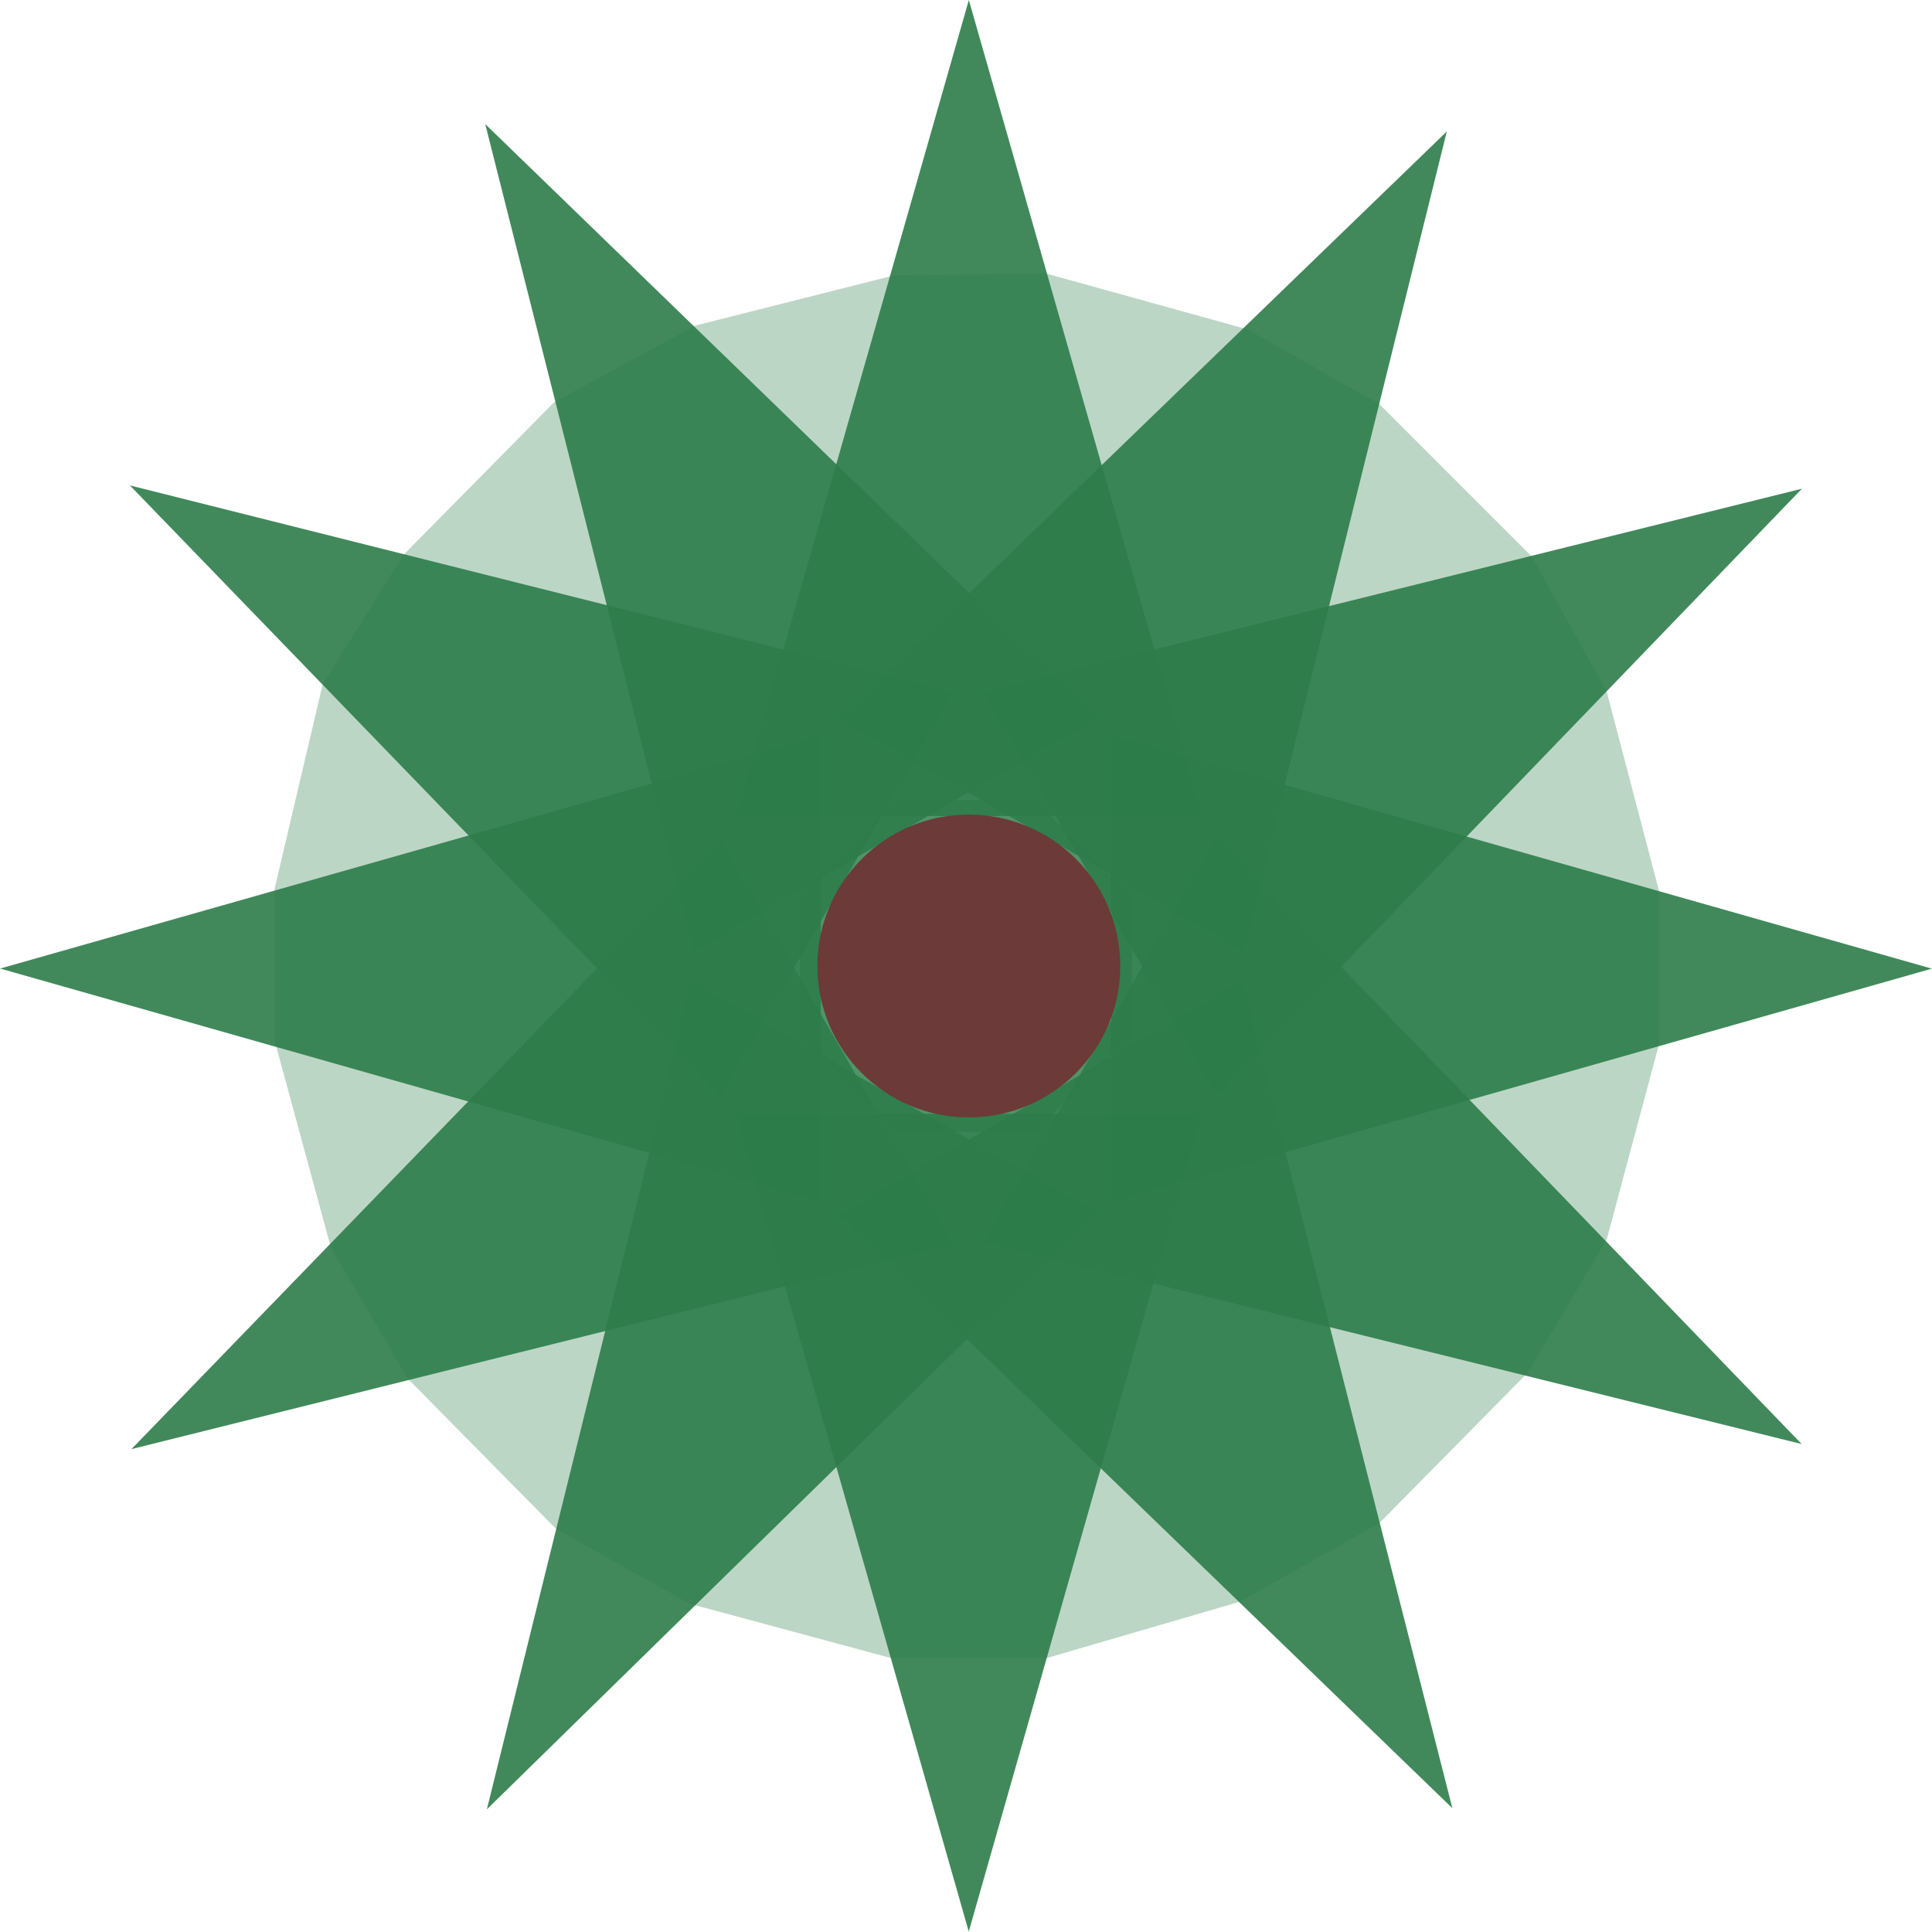
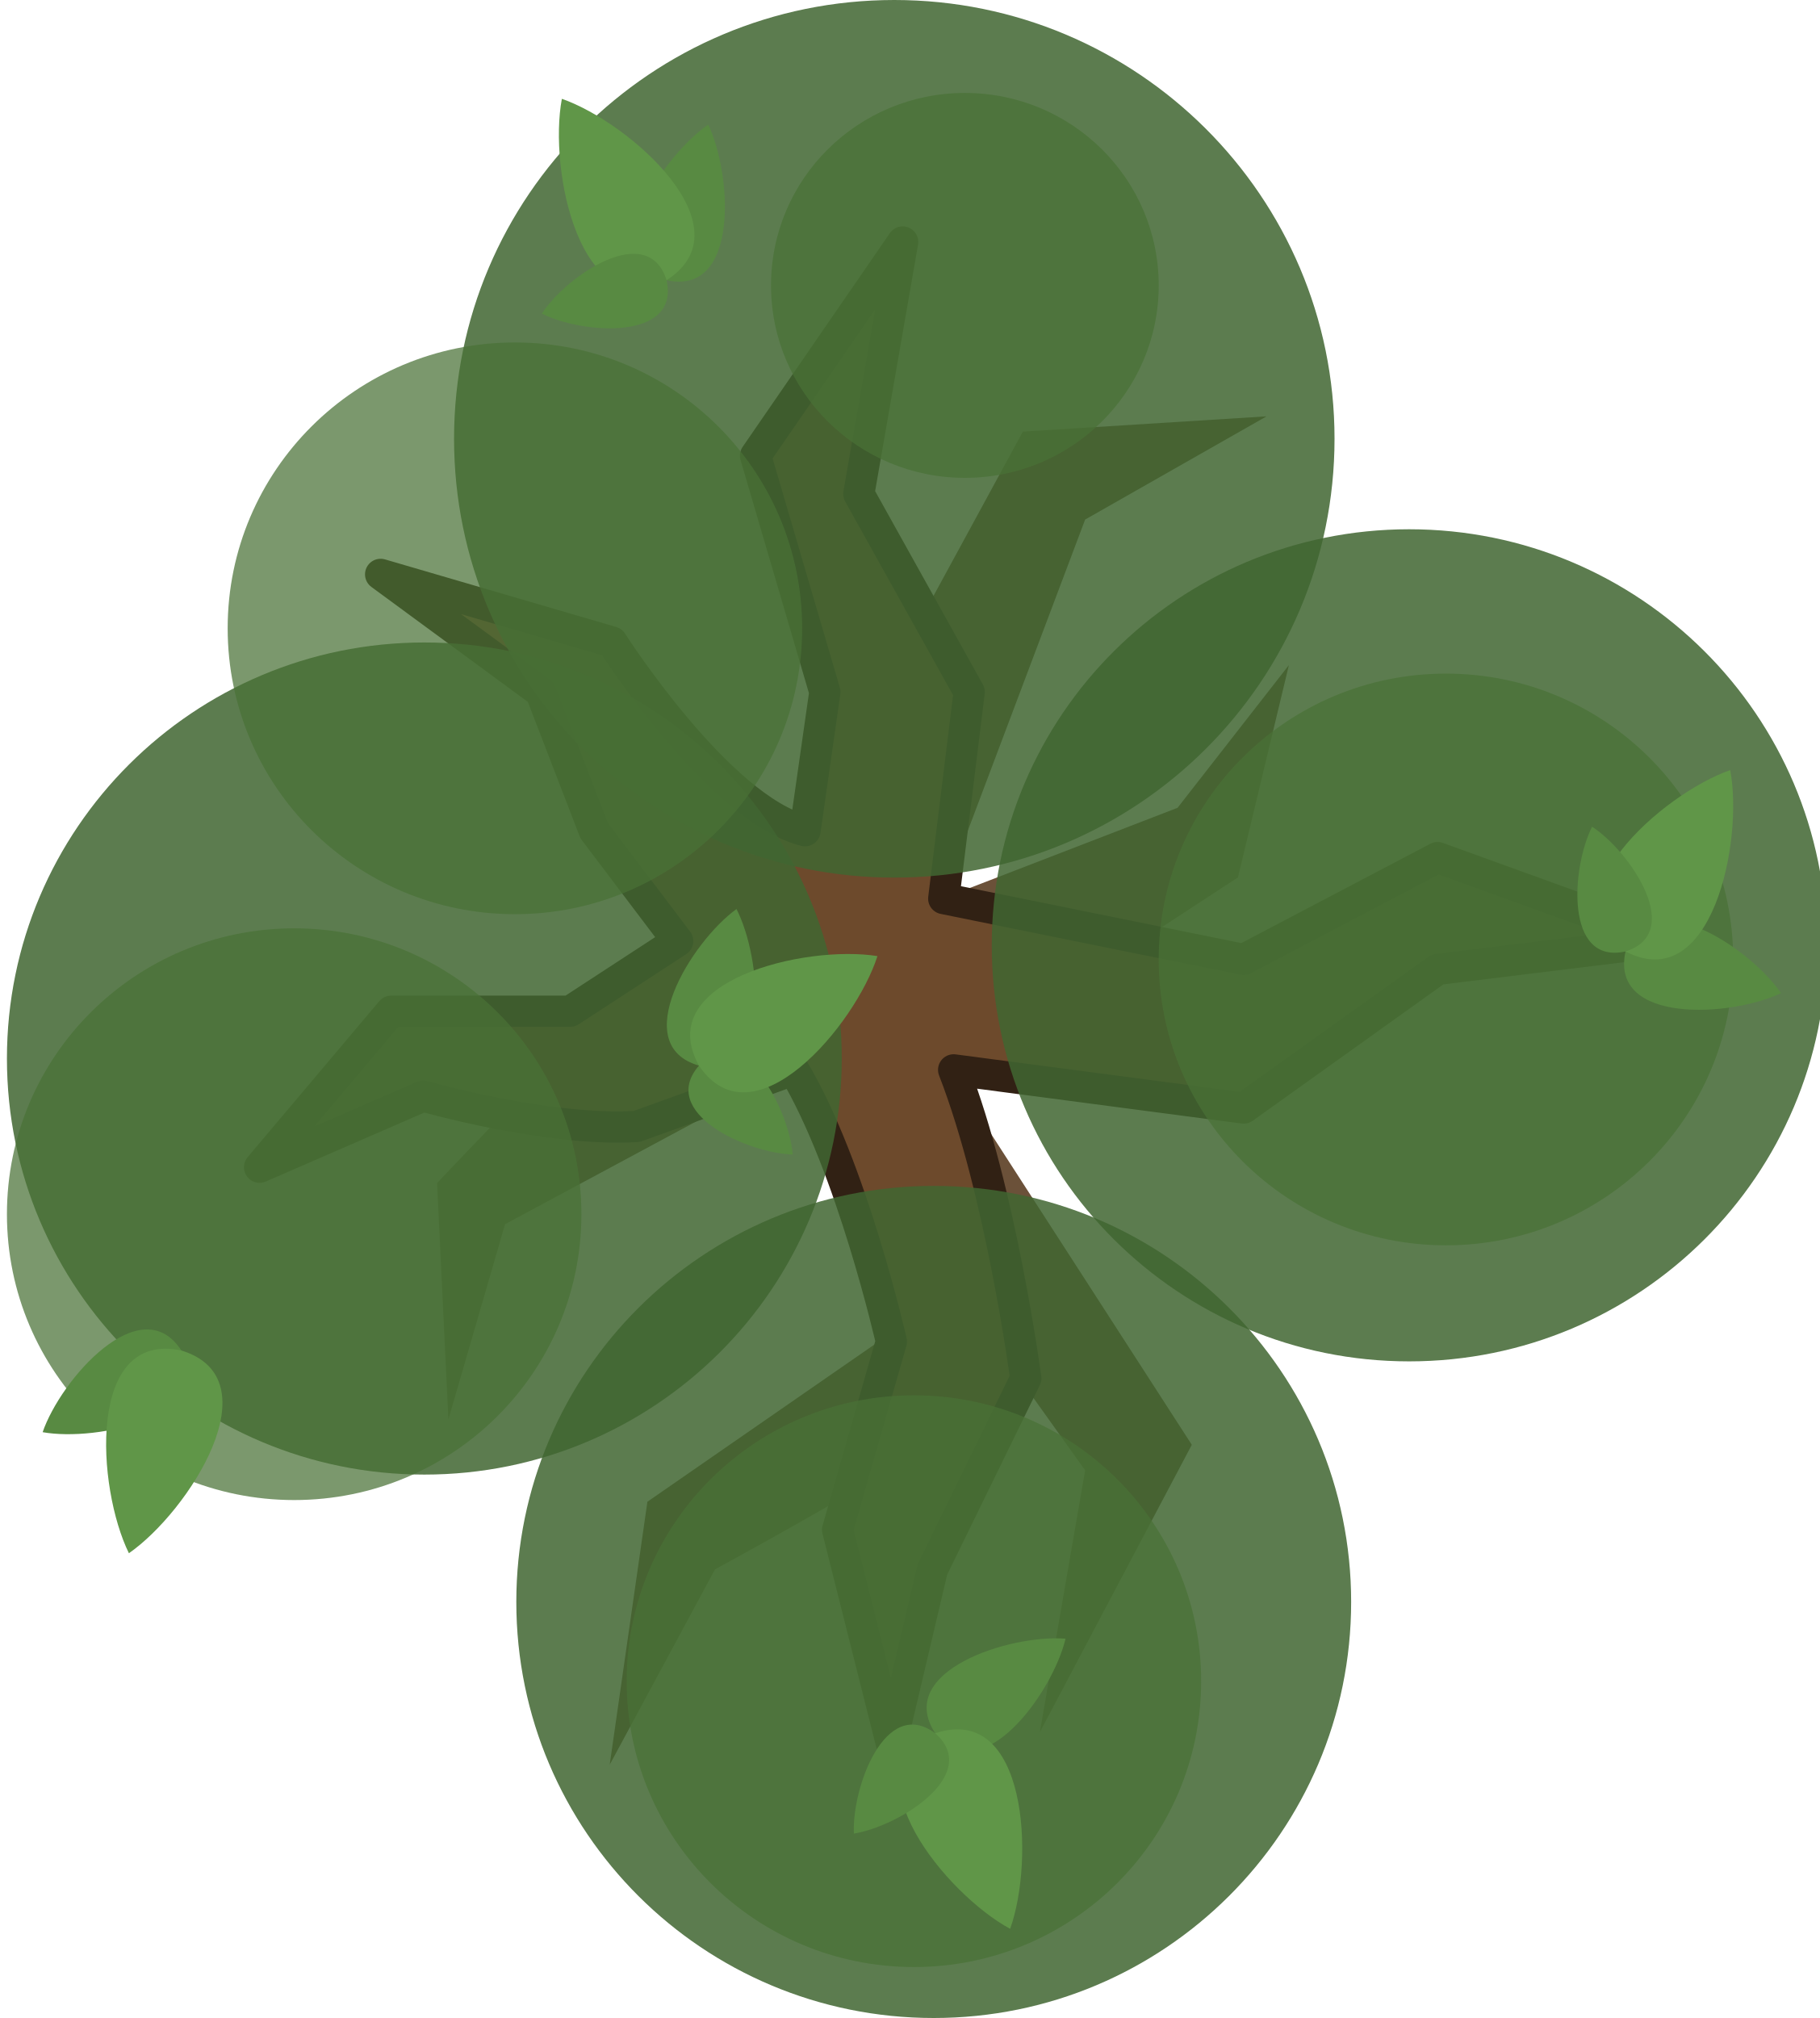
- <svg xmlns="http://www.w3.org/2000/svg" version="1.1" viewBox="0.0 0.0 300.0 300.0" width="300" height="300" fill="none" stroke="none" stroke-linecap="square" stroke-miterlimit="10">
-   <clipPath id="p.0">
-     <path d="m0 0l300.0 0l0 300.0l-300.0 0l0 -300.0z" clip-rule="nonzero" />
-   </clipPath>
-   <g clip-path="url(#p.0)">
-     <path fill="#000000" fill-opacity="0.0" d="m0 0l300.0 0l0 300.0l-300.0 0z" fill-rule="evenodd" />
-     <path fill="#2d7d4a" fill-opacity="0.319" d="m62.622 86.189l23.438 -23.751l21.874 -11.874l30.94 -7.814l23.436 -0.312l31.564 8.751l20.312 11.562l23.748 23.751l11.564 20.937l8.123 30.937l0 23.751l-8.123 30.312l-12.189 20.625l-23.123 23.438l-21.564 12.189l-30.0 8.748l-24.373 0l-31.252 -8.436l-20.625 -11.564l-23.123 -23.436l-11.877 -20.312l-8.751 -32.189l0 -23.438l7.501 -31.874z" fill-rule="evenodd" />
-     <path fill="#2d7d4a" fill-opacity="0.75" d="m124.22 139.322l15.101 -15.101l21.357 0l15.101 15.101l0 21.357l-15.101 15.101l-21.357 0l-15.101 -15.101z" fill-rule="evenodd" />
-     <path fill="#2d7d4a" fill-opacity="0.9" d="m127.468 186.584l-127.449 -36.189l127.417 -36.189z" fill-rule="evenodd" />
-     <path fill="#2d7d4a" fill-opacity="0.9" d="m170.277 188.242l-94.677 92.709l31.811 -128.583z" fill-rule="evenodd" />
-     <path fill="#2d7d4a" fill-opacity="0.9" d="m192.829 152.318l32.693 128.457l-95.244 -92.079z" fill-rule="evenodd" />
-     <path fill="#2d7d4a" fill-opacity="0.9" d="m172.526 114.222l127.449 36.189l-127.417 36.189z" fill-rule="evenodd" />
-     <path fill="#2d7d4a" fill-opacity="0.9" d="m130.379 111.562l94.283 -91.15l-31.575 127.244z" fill-rule="evenodd" />
-     <path fill="#2d7d4a" fill-opacity="0.9" d="m107.79 147.712l-32.441 -128.441l95.118 92.157z" fill-rule="evenodd" />
-     <path fill="#2d7d4a" fill-opacity="0.9" d="m111.84 170.147l-91.669 -94.772l127.795 32.094z" fill-rule="evenodd" />
-     <path fill="#2d7d4a" fill-opacity="0.9" d="m148.05 193.207l-127.638 31.811l91.512 -94.488z" fill-rule="evenodd" />
-     <path fill="#2d7d4a" fill-opacity="0.9" d="m188.908 130.071l90.85 94.157l-126.976 -31.449z" fill-rule="evenodd" />
-     <path fill="#2d7d4a" fill-opacity="0.9" d="m152.764 107.428l127.039 -31.543l-90.85 94.252z" fill-rule="evenodd" />
-     <path fill="#2d7d4a" fill-opacity="0.9" d="m186.617 172.948l-36.189 126.992l-36.189 -126.992z" fill-rule="evenodd" />
-     <path fill="#2d7d4a" fill-opacity="0.9" d="m114.252 126.709l36.189 -126.709l36.189 126.709z" fill-rule="evenodd" />
-     <path fill="#6c3a38" d="m126.929 150.0l0 0c0 -12.985 10.527 -23.512 23.512 -23.512l0 0c6.236 0 12.216 2.477 16.625 6.886c4.409 4.409 6.886 10.39 6.886 16.625l0 0c0 12.985 -10.527 23.512 -23.512 23.512l0 0c-12.985 0 -23.512 -10.527 -23.512 -23.512z" fill-rule="evenodd" />
-   </g>
+ <svg xmlns="http://www.w3.org/2000/svg" width="525" height="582.155" viewBox="0 0 525 582.155" fill="none" version="1.1" id="svg52">
+   <defs id="defs56" />
+   <path d="M 295.119,124.514 232.249,240.047 c 0,0 -22.692,19.072 -36.742,31.843 -28.364,25.78 -69.401,69.402 -69.401,69.402 l 3.266,68.176 16.352,-56.319 82.852,-44.517 31.434,73.892 -73.223,50.699 -10.876,75.855 30.381,-56.35 c 0,0 38.735,-21.027 56.576,-32.646 18.971,-12.356 29.802,-24.495 29.802,-24.495 l 20.411,28.576 -13.062,75.524 43.838,-82.891 -70.375,-108.981 83.69,-54.705 14.697,-61.237 -32.118,41.163 -67.901,26.197 41.232,-109.351 52.334,-29.771 z" fill="#5b3e24" id="path2" style="stroke-width:2.053;opacity:0.9" />
+   <path d="m 232.271,239.638 5.716,-40.008 -20.004,-68.176 42.458,-61.645 -12.656,72.667 31.843,57.154 -7.348,59.602 86.548,17.555 55.929,-29.393 66.544,24.086 -66.544,8.166 -55.929,40.008 -83.69,-11.024 c 13.598,34.902 20.819,88.997 20.819,88.997 l -26.944,55.114 -11.839,50.213 -15.514,-61.645 15.514,-54.297 c 0,0 -11.42,-50.426 -28.17,-78.382 l -45.314,16.331 c -25.755,1.546 -61.579,-8.769 -61.579,-8.769 l -47.223,20.532 37.984,-45.008 h 51.631 l 31.026,-20.236 -24.086,-31.841 -15.432,-40.008 -46.197,-33.94 66.729,19.505 c 0,0 30.798,48.251 55.727,54.443 z" fill="#6d4a2c" stroke="#1b1917" stroke-width="12.319" stroke-miterlimit="16" stroke-linejoin="round" id="path4" style="stroke:#312114;stroke-opacity:1;stroke-width:9;stroke-miterlimit:16;stroke-dasharray:none" />
+   <path opacity="0.95" d="m 122.432,425.39 c 66.513,0 120.432,-53.736 120.432,-120.023 0,-66.287 -53.919,-120.024 -120.432,-120.024 C 55.919,185.343 2,239.08 2,305.367 2,371.654 55.919,425.39 122.432,425.39 Z" fill="#3a4f3f" id="path6" style="stroke-width:2.053;fill:#416631;fill-opacity:0.898" />
+   <path opacity="0.95" d="m 258.02,253.173 c 70.149,0 127.016,-56.675 127.016,-126.587 0,-69.911 -56.867,-126.586 -127.016,-126.586 -70.149,0 -127.016,56.675 -127.016,126.586 0,69.911 56.867,126.587 127.016,126.587 z" fill="#3a4f3f" id="path8" style="stroke-width:2.053;fill:#416631;fill-opacity:0.898" />
+   <path opacity="0.95" d="m 269.399,582.155 c 66.513,0 120.432,-53.736 120.432,-120.023 0,-66.287 -53.919,-120.023 -120.432,-120.023 -66.513,0 -120.432,53.736 -120.432,120.023 0,66.287 53.919,120.023 120.432,120.023 z" fill="#3a4f3f" id="path10" style="stroke-width:2.053;fill:#416631;fill-opacity:0.898" />
+   <path opacity="0.95" d="m 406.568,392.73 c 66.513,0 120.432,-53.736 120.432,-120.023 0,-66.287 -53.919,-120.024 -120.432,-120.024 -66.513,0 -120.432,53.737 -120.432,120.024 0,66.287 53.919,120.023 120.432,120.023 z" fill="#3a4f3f" id="path12" style="stroke-width:2.053;fill:#416631;fill-opacity:0.898" />
+   <path opacity="0.85" d="m 148.559,263.724 c 45.77,0 82.872,-36.92 82.872,-82.465 0,-45.544 -37.103,-82.465 -82.872,-82.465 -45.77,0 -82.873,36.921 -82.873,82.465 0,45.544 37.104,82.465 82.873,82.465 z" fill="#485e52" id="path14" style="stroke-width:2.053;fill:#497237;fill-opacity:0.903;opacity:0.8" />
+   <path opacity="0.85" d="m 263.683,567.456 c 45.77,0 82.873,-36.92 82.873,-82.464 0,-45.544 -37.103,-82.466 -82.873,-82.466 -45.77,0 -82.873,36.922 -82.873,82.466 0,45.544 37.104,82.464 82.873,82.464 z" fill="#485e52" id="path16" style="stroke-width:2.053;fill:#497237;fill-opacity:0.903;opacity:0.8" />
+   <path opacity="0.85" d="m 417.183,359.253 c 45.77,0 82.873,-36.92 82.873,-82.464 0,-45.544 -37.103,-82.465 -82.873,-82.465 -45.77,0 -82.873,36.922 -82.873,82.465 0,45.544 37.103,82.464 82.873,82.464 z" fill="#485e52" id="path18" style="stroke-width:2.053;fill:#497237;fill-opacity:0.903;opacity:0.8" />
+   <path opacity="0.85" d="m 278.382,137.854 c 30.888,0 55.929,-24.858 55.929,-55.521 0,-30.664 -25.041,-55.521 -55.929,-55.521 -30.89,0 -55.931,24.858 -55.931,55.521 0,30.663 25.041,55.521 55.931,55.521 z" fill="#485e52" id="path20" style="stroke-width:2.053;fill:#497237;fill-opacity:0.903;opacity:0.8" />
+   <path opacity="0.85" d="m 84.873,432.736 c 45.77,0 82.873,-36.92 82.873,-82.464 0,-45.546 -37.104,-82.466 -82.873,-82.466 C 39.104,267.806 2,304.726 2,350.272 c 0,45.544 37.104,82.464 82.873,82.464 z" fill="#485e52" id="path22" style="stroke-width:2.053;fill:#497237;fill-opacity:0.903;opacity:0.8" />
+   <path d="m 12.31,413.159 c 15.837,2.817 50.094,-4.591 40.026,-23.564 -11.703,-18.013 -34.807,8.342 -40.031,23.556 l -0.008,0.004 c 0.003,0 0.011,0.002 0.013,0.004 z" fill="#77a37a" id="path24" style="stroke-width:2.053;fill:#588a42;fill-opacity:1" />
+   <path d="m 37.195,448.088 0.004,-0.014 c 17.209,-11.96 41.957,-50.26 15.138,-58.479 -27.438,-5.831 -24.391,39.666 -15.15,58.475 l -0.004,0.014 c 0.001,-0.002 0.005,-0.004 0.007,-0.006 10e-4,0.004 0.003,0.006 0.005,0.01 z" fill="#5f926a" id="path26" style="stroke-width:2.053;fill:#609648;fill-opacity:1" />
+   <path d="m 307.432,472.74 c -3.745,15.643 -24.228,44.084 -37.598,27.272 -11.833,-17.926 21.561,-28.572 37.592,-27.281 l 0.008,-0.006 c 0,0.004 -0.002,0.012 -0.002,0.014 z" fill="#5f926a" id="path28" style="stroke-width:2.053;fill:#588a42;fill-opacity:1" />
+   <path d="m 291.444,556.437 -0.006,-0.012 c -18.442,-9.954 -47.33,-45.234 -21.604,-56.411 26.611,-8.874 28.689,36.68 21.616,56.405 l 0.006,0.014 c -0.002,-0.002 -0.006,-0.004 -0.008,-0.004 0,0.004 -0.002,0.006 -0.004,0.008 z" fill="#587e60" id="path30" style="stroke-width:2.053;fill:#609648;fill-opacity:1" />
+   <path d="m 246.362,528.953 0.006,-0.008 c -0.645,-13.14 9.001,-39.682 23.466,-28.931 13.506,11.931 -10.469,26.854 -23.46,28.938 0,0 -0.008,0 -0.012,0.002 z" fill="#77a37a" id="path32" style="stroke-width:2.053;fill:#588a42;fill-opacity:1" />
+   <path d="m 204.335,35.948 -0.002,0.008 c -13.267,9.095 -32.499,38.396 -12.016,44.867 20.974,4.638 18.968,-30.354 12.026,-44.864 -0.002,-0.003 -0.006,-0.007 -0.008,-0.01 z" fill="#5f926a" id="path34" style="stroke-width:2.053;fill:#588a42;fill-opacity:1" />
+   <path d="m 162.101,28.501 0.007,0.013 c -3.886,20.593 5.322,65.253 30.208,52.31 23.652,-15.08 -10.421,-45.385 -30.197,-52.316 l -0.007,-0.013 c 2.1e-4,0.002 -4.1e-4,0.007 -8.2e-4,0.009 -0.004,-0.003 -0.006,-0.003 -0.01,-0.003 z" fill="#587e60" id="path36" style="stroke-width:2.053;fill:#609648;fill-opacity:1" />
+   <path d="m 156.326,90.472 0.008,-0.003 c 11.738,5.942 39.907,7.943 35.982,-9.646 -5.395,-17.194 -28.79,-1.376 -35.984,9.638 -8.2e-4,0.001 -0.003,0.008 -0.006,0.01 z" fill="#77a37a" id="path38" style="stroke-width:2.053;fill:#588a42;fill-opacity:1" />
+   <path d="m 212.493,262.24 c 7.328,14.321 10.266,49.246 -10.825,45.17 -20.648,-5.923 -2.204,-35.725 10.815,-45.172 l 0.002,-0.006 c 0.002,0.002 0.006,0.008 0.008,0.008 z" fill="#5f926a" id="path40" style="stroke-width:2.053;fill:#588a42;fill-opacity:1" />
+   <path d="m 228.705,333.05 -0.006,-0.006 c -13.151,-0.372 -38.866,-12.044 -27.031,-25.632 12.94,-12.543 25.964,12.514 27.038,25.626 0,0.002 0,0.008 0,0.012 z" fill="#77a37a" id="path42" style="stroke-width:2.053;fill:#588a42;fill-opacity:1" />
+   <path d="m 253.173,275.821 -0.016,0.006 c -6.402,19.955 -35.787,54.824 -51.492,31.584 -13.602,-24.534 30.796,-34.929 51.486,-31.594 l 0.014,-0.008 c 0,0.002 -0.002,0.008 -0.002,0.008 0.004,0 0.008,0.002 0.01,0.004 z" fill="#587e60" id="path44" style="stroke-width:2.053;fill:#609648;fill-opacity:1" />
+   <path d="m 513.86,286.492 c -9.096,-13.268 -38.397,-32.5 -44.866,-12.017 -4.638,20.973 30.352,18.969 44.864,12.028 l 0.006,0.002 c 0,-0.004 -0.004,-0.01 -0.004,-0.012 z" fill="#5f926a" id="path46" style="stroke-width:2.053;fill:#588a42;fill-opacity:1" />
+   <path d="m 499.198,222.145 -0.008,0.014 c -19.776,6.93 -53.851,37.235 -30.198,52.315 24.887,12.943 34.093,-31.718 30.209,-52.309 l 0.008,-0.014 c -0.002,0.002 -0.006,0.004 -0.008,0.004 0,-0.004 -0.002,-0.006 -0.002,-0.01 z" fill="#587e60" id="path48" style="stroke-width:2.053;fill:#609648;fill-opacity:1" />
+   <path d="m 459.343,238.484 0.002,0.008 c -5.942,11.736 -7.942,39.906 9.646,35.982 17.195,-5.396 1.378,-28.792 -9.638,-35.986 l -0.002,-0.006 c 0.002,-0.002 0,0 0,0 -0.002,-0.002 -0.006,0.004 -0.008,0.002 z" fill="#77a37a" id="path50" style="stroke-width:2.053;fill:#588a42;fill-opacity:1" />
</svg>
